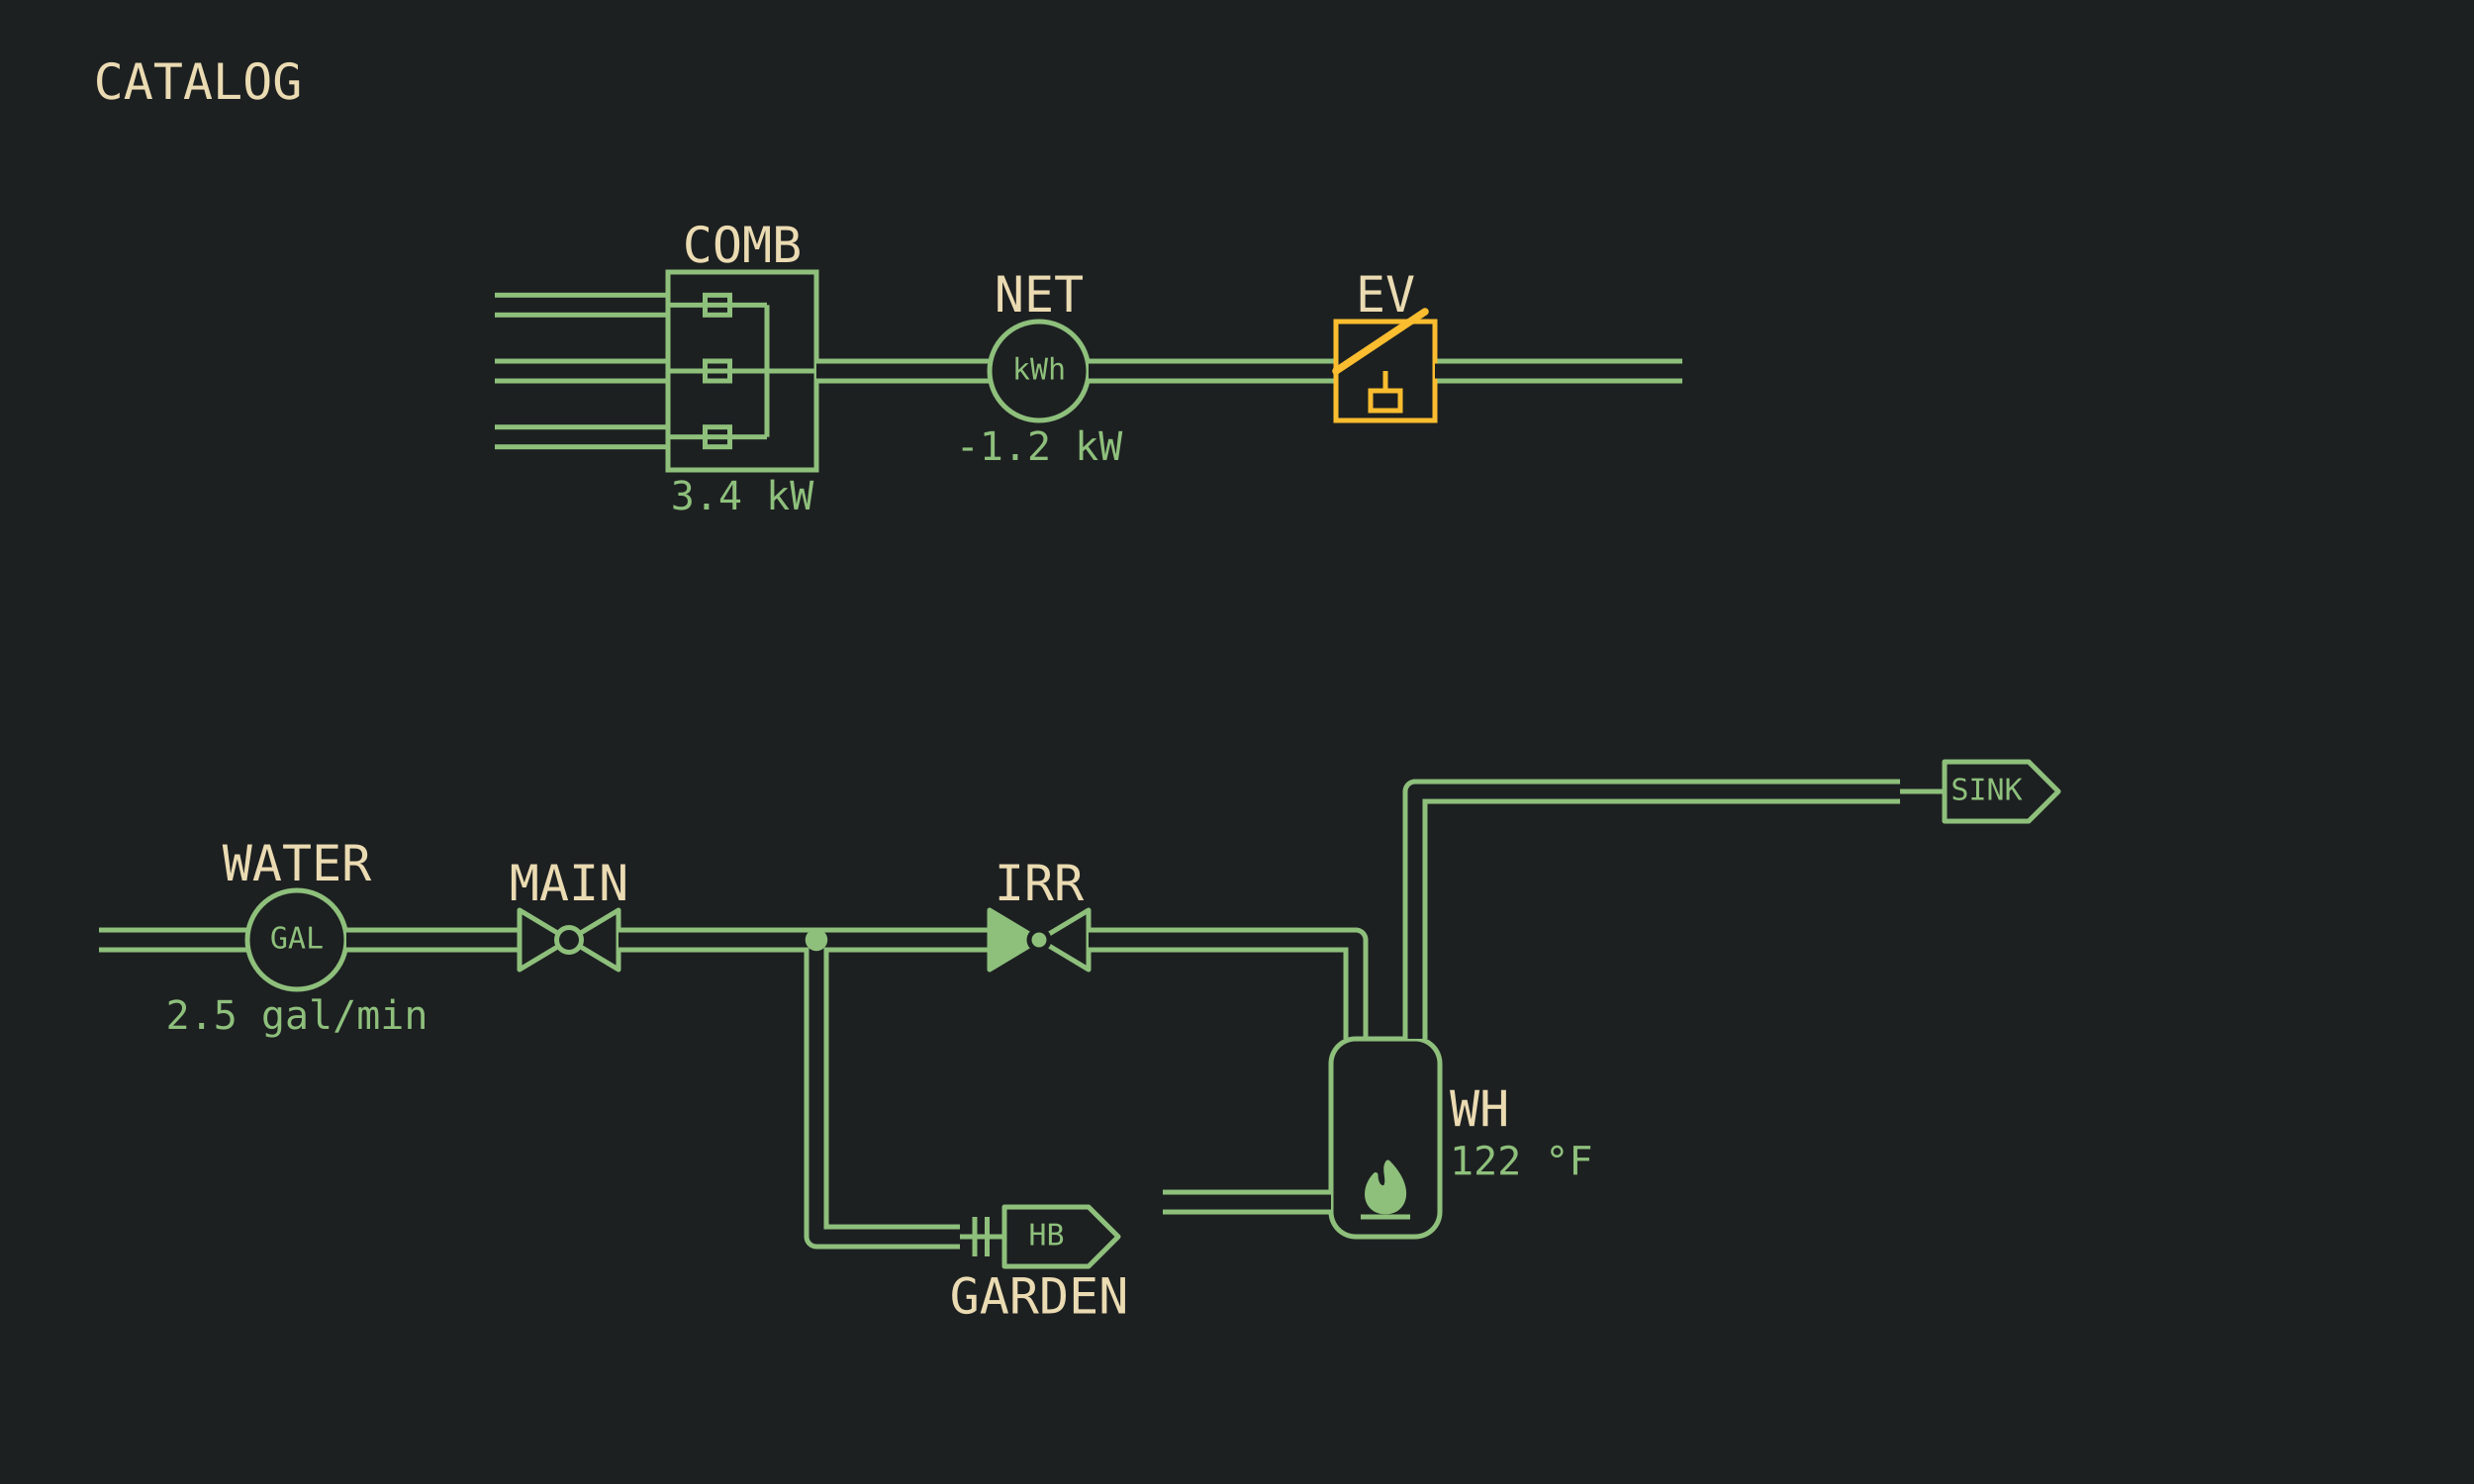
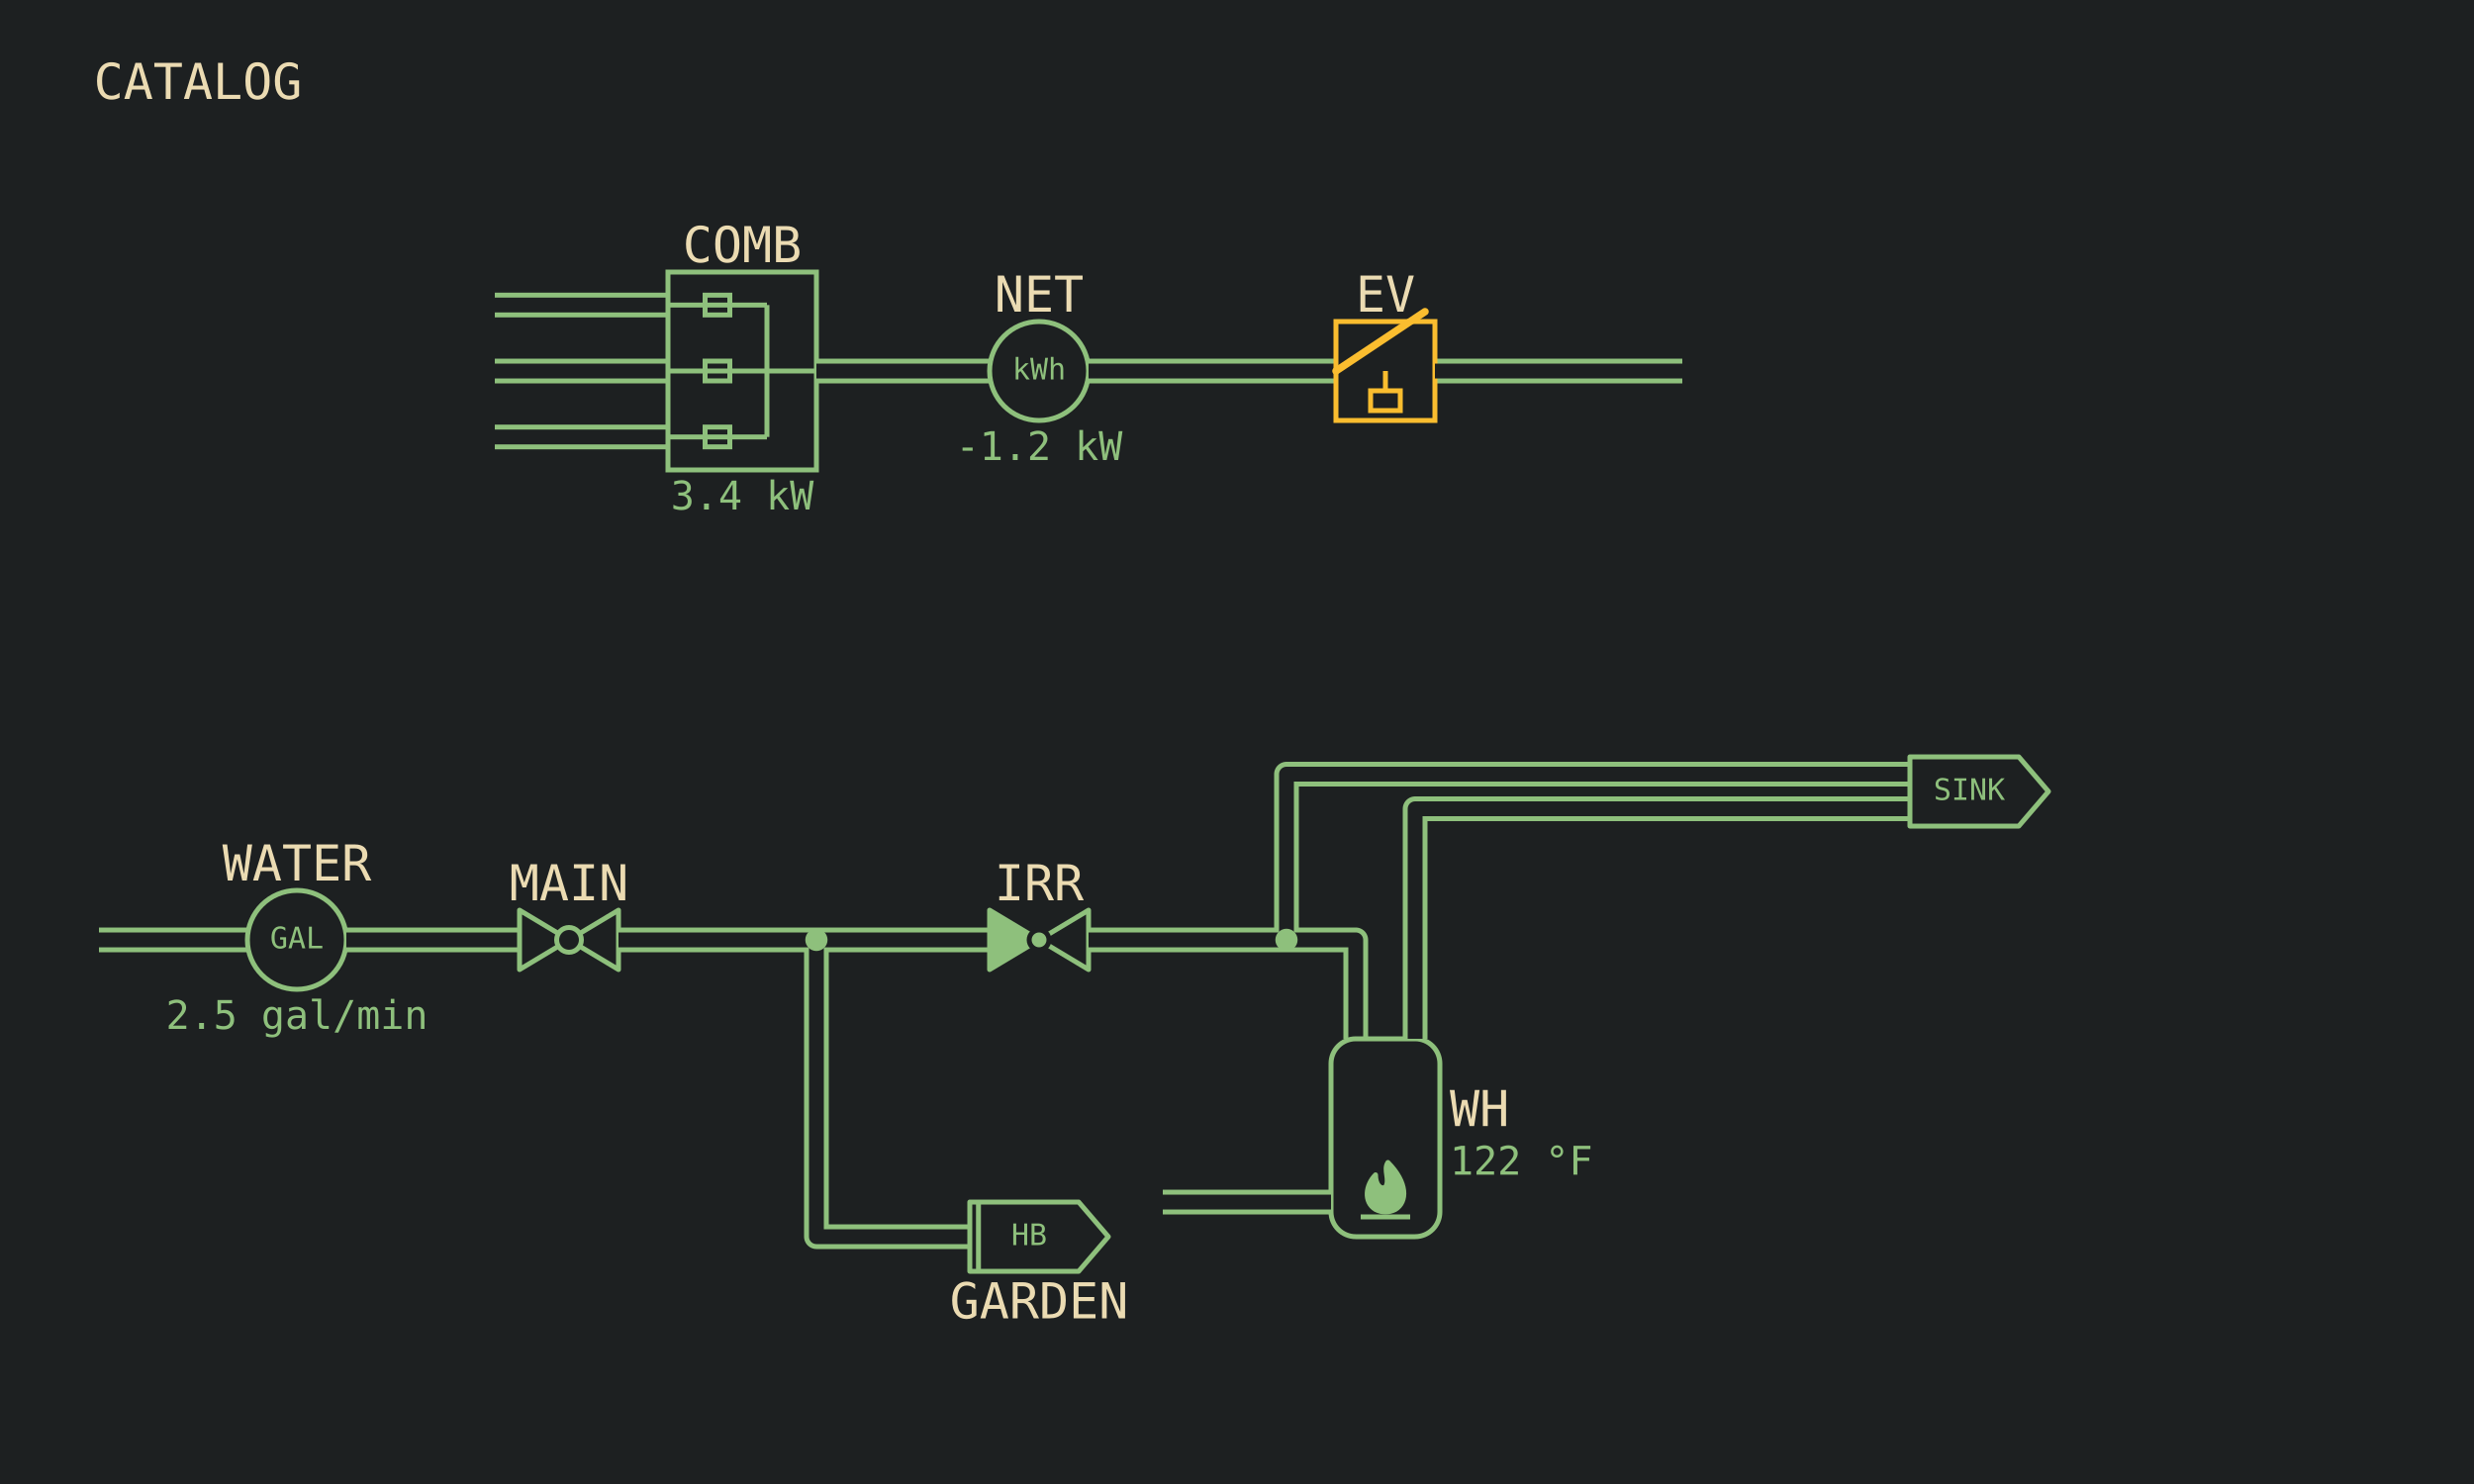
<svg xmlns="http://www.w3.org/2000/svg" viewBox="0 0 1000 600" width="1280" height="768" data-page="catalog" data-theme="lcd">
  <rect x="0" y="0" width="1000" height="600" fill="#1d2021" />
  <g id="casings">
    <g data-for="branch_a">
      <polyline points="200,123.33 200,123.33 270,123.33" fill="none" stroke="#8ec07c" stroke-width="10" stroke-linejoin="round" />
    </g>
    <g data-for="branch_b">
      <polyline points="200,150 270,150" fill="none" stroke="#8ec07c" stroke-width="10" stroke-linejoin="round" />
    </g>
    <g data-for="branch_c">
      <polyline points="200,176.67 200,176.67 270,176.67" fill="none" stroke="#8ec07c" stroke-width="10" stroke-linejoin="round" />
    </g>
    <g data-for="to_meter">
      <polyline points="330,150 400,150" fill="none" stroke="#8ec07c" stroke-width="10" stroke-linejoin="round" />
    </g>
    <g data-for="to_circuit">
      <polyline points="440,150 540,150" fill="none" stroke="#8ec07c" stroke-width="10" stroke-linejoin="round" />
    </g>
    <g data-for="to_load">
      <polyline points="580,150 680,150" fill="none" stroke="#8ec07c" stroke-width="10" stroke-linejoin="round" />
    </g>
    <g data-for="service">
      <polyline points="40,380 100,380" fill="none" stroke="#8ec07c" stroke-width="10" stroke-linejoin="round" />
    </g>
    <g data-for="to_main">
      <polyline points="140,380 210,380" fill="none" stroke="#8ec07c" stroke-width="10" stroke-linejoin="round" />
    </g>
    <g data-for="to_branch">
      <polyline points="250,380 330,380" fill="none" stroke="#8ec07c" stroke-width="10" stroke-linejoin="round" />
    </g>
    <g data-for="to_irrigation">
      <polyline points="330,380 400,380" fill="none" stroke="#8ec07c" stroke-width="10" stroke-linejoin="round" />
    </g>
+     <g data-for="to_tee">
+       <polyline points="440,380 520,380" fill="none" stroke="#8ec07c" stroke-width="10" stroke-linejoin="round" />
+     </g>
    <g data-for="to_heater">
-       <polyline points="440,380 548,380 548,420" fill="none" stroke="#8ec07c" stroke-width="10" stroke-linejoin="round" />
+       <polyline points="520,380 548,380 548,420" fill="none" stroke="#8ec07c" stroke-width="10" stroke-linejoin="round" />
+     </g>
+     <g data-for="to_sink">
+       <polyline points="520,380 520,313 772,313" fill="none" stroke="#8ec07c" stroke-width="10" stroke-linejoin="round" />
    </g>
    <g data-for="gas">
      <polyline points="470,486 538,486" fill="none" stroke="#8ec07c" stroke-width="10" stroke-linejoin="round" />
    </g>
    <g data-for="hot">
-       <polyline points="572,420 572,320 768,320" fill="none" stroke="#8ec07c" stroke-width="10" stroke-linejoin="round" />
+       <polyline points="572,420 572,327 772,327" fill="none" stroke="#8ec07c" stroke-width="10" stroke-linejoin="round" />
    </g>
    <g data-for="to_garden">
-       <polyline points="330,380 330,500 388,500" fill="none" stroke="#8ec07c" stroke-width="10" stroke-linejoin="round" />
+       <polyline points="330,380 330,500 392,500" fill="none" stroke="#8ec07c" stroke-width="10" stroke-linejoin="round" />
    </g>
  </g>
  <g id="title">
    <text x="80" y="40" text-anchor="middle" font-family="DejaVu Sans Mono, monospace" font-size="20" fill="#ebdbb2">CATALOG</text>
  </g>
  <g id="branch_a">
    <polyline points="200,123.33 200,123.33 270,123.33" fill="none" stroke="#1d2021" stroke-width="6" stroke-linejoin="round" />
  </g>
  <g id="branch_b">
    <polyline points="200,150 270,150" fill="none" stroke="#1d2021" stroke-width="6" stroke-linejoin="round" />
  </g>
  <g id="branch_c">
    <polyline points="200,176.67 200,176.67 270,176.67" fill="none" stroke="#1d2021" stroke-width="6" stroke-linejoin="round" />
  </g>
  <g id="combiner">
    <rect x="270" y="110" width="60" height="80" fill="none" stroke="#8ec07c" stroke-width="2" />
    <line x1="270" y1="123.33" x2="310" y2="123.33" stroke="#8ec07c" stroke-width="2" />
    <rect x="285" y="119.33" width="10" height="8" fill="none" stroke="#8ec07c" stroke-width="2" />
    <line x1="270" y1="150" x2="310" y2="150" stroke="#8ec07c" stroke-width="2" />
    <rect x="285" y="146" width="10" height="8" fill="none" stroke="#8ec07c" stroke-width="2" />
    <line x1="270" y1="176.67" x2="310" y2="176.67" stroke="#8ec07c" stroke-width="2" />
    <rect x="285" y="172.67" width="10" height="8" fill="none" stroke="#8ec07c" stroke-width="2" />
    <line x1="310" y1="123.33" x2="310" y2="176.67" stroke="#8ec07c" stroke-width="2" />
    <line x1="310" y1="150" x2="330" y2="150" stroke="#8ec07c" stroke-width="2" />
    <text x="300" y="106" text-anchor="middle" font-family="DejaVu Sans Mono, monospace" font-size="20" fill="#ebdbb2">COMB</text>
    <text x="300" y="206" text-anchor="middle" font-family="DejaVu Sans Mono, monospace" font-size="16" fill="#8ec07c">3.4 kW</text>
  </g>
  <g id="to_meter">
    <polyline points="330,150 400,150" fill="none" stroke="#1d2021" stroke-width="6" stroke-linejoin="round" />
  </g>
  <g id="net_meter">
    <circle cx="420" cy="150" r="20" fill="none" stroke="#8ec07c" stroke-width="2" />
    <text x="420" y="150" text-anchor="middle" dominant-baseline="middle" font-family="DejaVu Sans Mono, monospace" font-size="12" fill="#8ec07c">kWh</text>
    <text x="420" y="126" text-anchor="middle" font-family="DejaVu Sans Mono, monospace" font-size="20" fill="#ebdbb2">NET</text>
    <text x="420" y="186" text-anchor="middle" font-family="DejaVu Sans Mono, monospace" font-size="16" fill="#8ec07c">-1.2 kW</text>
  </g>
  <g id="to_circuit">
    <polyline points="440,150 540,150" fill="none" stroke="#1d2021" stroke-width="6" stroke-linejoin="round" />
  </g>
  <g id="ev_circuit">
    <g>
      <rect x="540" y="130" width="40" height="40" fill="none" stroke="#fabd2f" stroke-width="2" />
      <line x1="540" y1="150" x2="576" y2="126" stroke="#fabd2f" stroke-width="3" stroke-linecap="round" />
      <line x1="560" y1="150" x2="560" y2="158" stroke="#fabd2f" stroke-width="2" />
      <rect x="554" y="158" width="12" height="8" fill="none" stroke="#fabd2f" stroke-width="2" />
    </g>
    <text x="560" y="126" text-anchor="middle" font-family="DejaVu Sans Mono, monospace" font-size="20" fill="#ebdbb2">EV</text>
  </g>
  <g id="to_load">
    <polyline points="580,150 680,150" fill="none" stroke="#1d2021" stroke-width="6" stroke-linejoin="round" />
  </g>
  <g id="service">
    <polyline points="40,380 100,380" fill="none" stroke="#1d2021" stroke-width="6" stroke-linejoin="round" />
  </g>
  <g id="water_meter">
    <circle cx="120" cy="380" r="20" fill="none" stroke="#8ec07c" stroke-width="2" />
    <text x="120" y="380" text-anchor="middle" dominant-baseline="middle" font-family="DejaVu Sans Mono, monospace" font-size="12" fill="#8ec07c">GAL</text>
    <text x="120" y="356" text-anchor="middle" font-family="DejaVu Sans Mono, monospace" font-size="20" fill="#ebdbb2">WATER</text>
    <text x="120" y="416" text-anchor="middle" font-family="DejaVu Sans Mono, monospace" font-size="16" fill="#8ec07c">2.5 gal/min</text>
  </g>
  <g id="to_main">
    <polyline points="140,380 210,380" fill="none" stroke="#1d2021" stroke-width="6" stroke-linejoin="round" />
  </g>
  <g id="main_valve">
    <g>
      <polygon points="210,368 210,392 230,380" fill="none" stroke-linejoin="round" stroke="#8ec07c" stroke-width="2" />
      <polygon points="250,368 250,392 230,380" fill="none" stroke-linejoin="round" stroke="#8ec07c" stroke-width="2" />
      <circle cx="230" cy="380" r="5" fill="#1d2021" stroke="#8ec07c" stroke-width="2" />
    </g>
    <text x="230" y="364" text-anchor="middle" font-family="DejaVu Sans Mono, monospace" font-size="20" fill="#ebdbb2">MAIN</text>
  </g>
  <g id="to_branch">
    <polyline points="250,380 330,380" fill="none" stroke="#1d2021" stroke-width="6" stroke-linejoin="round" />
  </g>
  <g id="to_irrigation">
    <polyline points="330,380 400,380" fill="none" stroke="#1d2021" stroke-width="6" stroke-linejoin="round" />
  </g>
  <g id="irrigation">
    <g>
      <polygon points="400,368 400,392 420,380" fill="#8ec07c" stroke-linejoin="round" stroke="#8ec07c" stroke-width="2" />
      <polygon points="440,368 440,392 420,380" fill="none" stroke-linejoin="round" stroke="#8ec07c" stroke-width="2" />
      <circle cx="420" cy="380" r="4" fill="#8ec07c" stroke="#1d2021" stroke-width="2" />
    </g>
    <text x="420" y="364" text-anchor="middle" font-family="DejaVu Sans Mono, monospace" font-size="20" fill="#ebdbb2">IRR</text>
  </g>
+   <g id="to_tee">
+     <polyline points="440,380 520,380" fill="none" stroke="#1d2021" stroke-width="6" stroke-linejoin="round" />
+   </g>
  <g id="to_heater">
-     <polyline points="440,380 548,380 548,420" fill="none" stroke="#1d2021" stroke-width="6" stroke-linejoin="round" />
+     <polyline points="520,380 548,380 548,420" fill="none" stroke="#1d2021" stroke-width="6" stroke-linejoin="round" />
+   </g>
+   <g id="to_sink">
+     <polyline points="520,380 520,313 772,313" fill="none" stroke="#1d2021" stroke-width="6" stroke-linejoin="round" />
  </g>
  <g id="heater">
    <rect x="538" y="420" width="44" height="80" rx="10" fill="none" stroke="#8ec07c" stroke-width="2" />
    <path d="M561 470 C569 478 569 486 564 489 Q560 491 556 489 C551 486 552 479 556 475 C556 479 558 481 560 480 C562 477 559 473 561 470 Z" fill="#8ec07c" stroke-linejoin="round" stroke="#8ec07c" stroke-width="2" />
    <line x1="550" y1="492" x2="570" y2="492" stroke="#8ec07c" stroke-width="2" />
    <text x="586" y="449.6" text-anchor="start" dominant-baseline="middle" font-family="DejaVu Sans Mono, monospace" font-size="20" fill="#ebdbb2">WH</text>
    <text x="586" y="470.4" text-anchor="start" dominant-baseline="middle" font-family="DejaVu Sans Mono, monospace" font-size="16" fill="#8ec07c">122 °F</text>
  </g>
  <g id="gas">
    <polyline points="470,486 538,486" fill="none" stroke="#1d2021" stroke-width="6" stroke-linejoin="round" />
  </g>
  <g id="hot">
-     <polyline points="572,420 572,320 768,320" fill="none" stroke="#1d2021" stroke-width="6" stroke-linejoin="round" />
+     <polyline points="572,420 572,327 772,327" fill="none" stroke="#1d2021" stroke-width="6" stroke-linejoin="round" />
  </g>
  <g id="to_garden">
-     <polyline points="330,380 330,500 388,500" fill="none" stroke="#1d2021" stroke-width="6" stroke-linejoin="round" />
+     <polyline points="330,380 330,500 392,500" fill="none" stroke="#1d2021" stroke-width="6" stroke-linejoin="round" />
  </g>
  <g id="garden">
-     <line x1="388" y1="500" x2="406" y2="500" stroke="#8ec07c" stroke-width="2" />
-     <polygon points="406,488 440,488 452,500 440,512 406,512" fill="none" stroke-linejoin="round" stroke="#8ec07c" stroke-width="2" />
-     <line x1="394" y1="492" x2="394" y2="508" stroke="#8ec07c" stroke-width="2" />
-     <line x1="399" y1="492" x2="399" y2="508" stroke="#8ec07c" stroke-width="2" />
-     <text x="423" y="500" text-anchor="middle" dominant-baseline="middle" font-family="DejaVu Sans Mono, monospace" font-size="12" fill="#8ec07c">HB</text>
-     <text x="420" y="531" text-anchor="middle" font-family="DejaVu Sans Mono, monospace" font-size="20" fill="#ebdbb2">GARDEN</text>
+     <polygon points="392,486 436,486 448,500 436,514 392,514" fill="none" stroke-linejoin="round" stroke="#8ec07c" stroke-width="2" />
+     <line x1="395.5" y1="486" x2="395.5" y2="514" stroke="#8ec07c" stroke-width="2" />
+     <text x="416" y="500" text-anchor="middle" dominant-baseline="middle" font-family="DejaVu Sans Mono, monospace" font-size="12" fill="#8ec07c">HB</text>
+     <text x="420" y="533" text-anchor="middle" font-family="DejaVu Sans Mono, monospace" font-size="20" fill="#ebdbb2">GARDEN</text>
  </g>
  <g id="sink">
-     <line x1="768" y1="320" x2="786" y2="320" stroke="#8ec07c" stroke-width="2" />
-     <polygon points="786,308 820,308 832,320 820,332 786,332" fill="none" stroke-linejoin="round" stroke="#8ec07c" stroke-width="2" />
-     <text x="803" y="320" text-anchor="middle" dominant-baseline="middle" font-family="DejaVu Sans Mono, monospace" font-size="12" fill="#8ec07c">SINK</text>
+     <polygon points="772,306 816,306 828,320 816,334 772,334" fill="none" stroke-linejoin="round" stroke="#8ec07c" stroke-width="2" />
+     <text x="796" y="320" text-anchor="middle" dominant-baseline="middle" font-family="DejaVu Sans Mono, monospace" font-size="12" fill="#8ec07c">SINK</text>
  </g>
  <g id="branch">
    <circle cx="330" cy="380" r="4.5" fill="#8ec07c" />
  </g>
+   <g id="tee">
+     <circle cx="520" cy="380" r="4.5" fill="#8ec07c" />
+   </g>
</svg>
